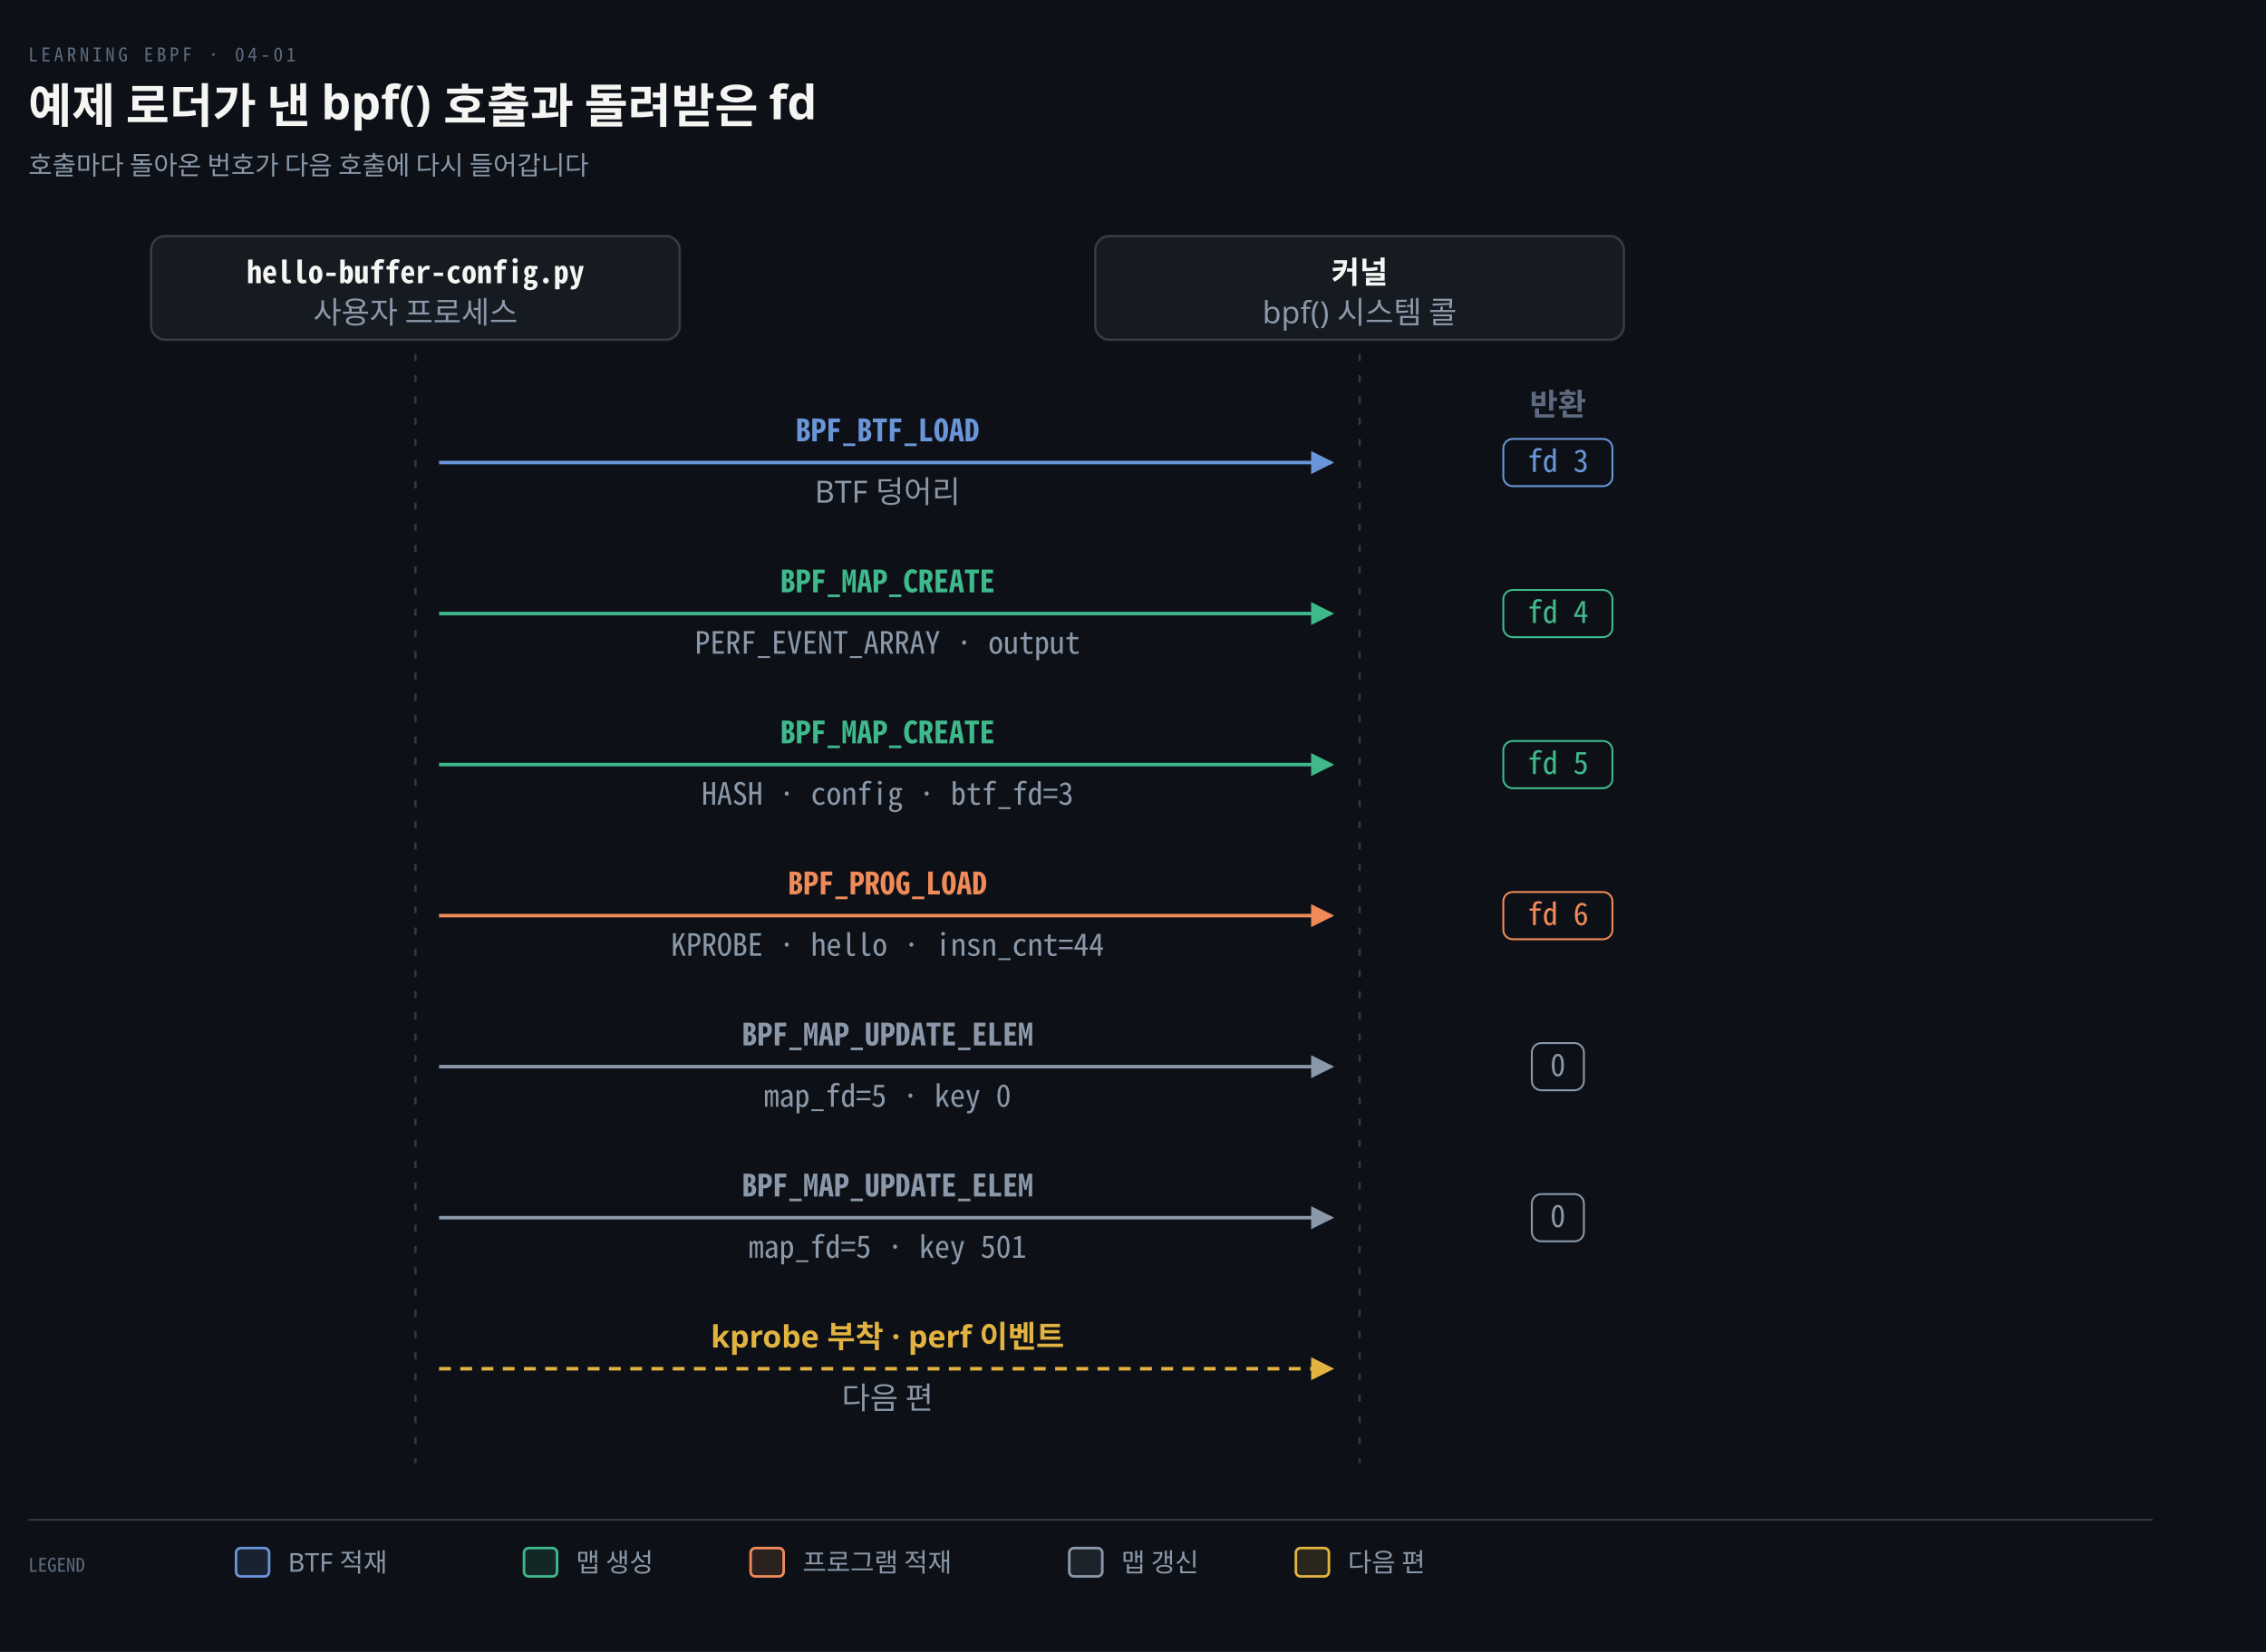
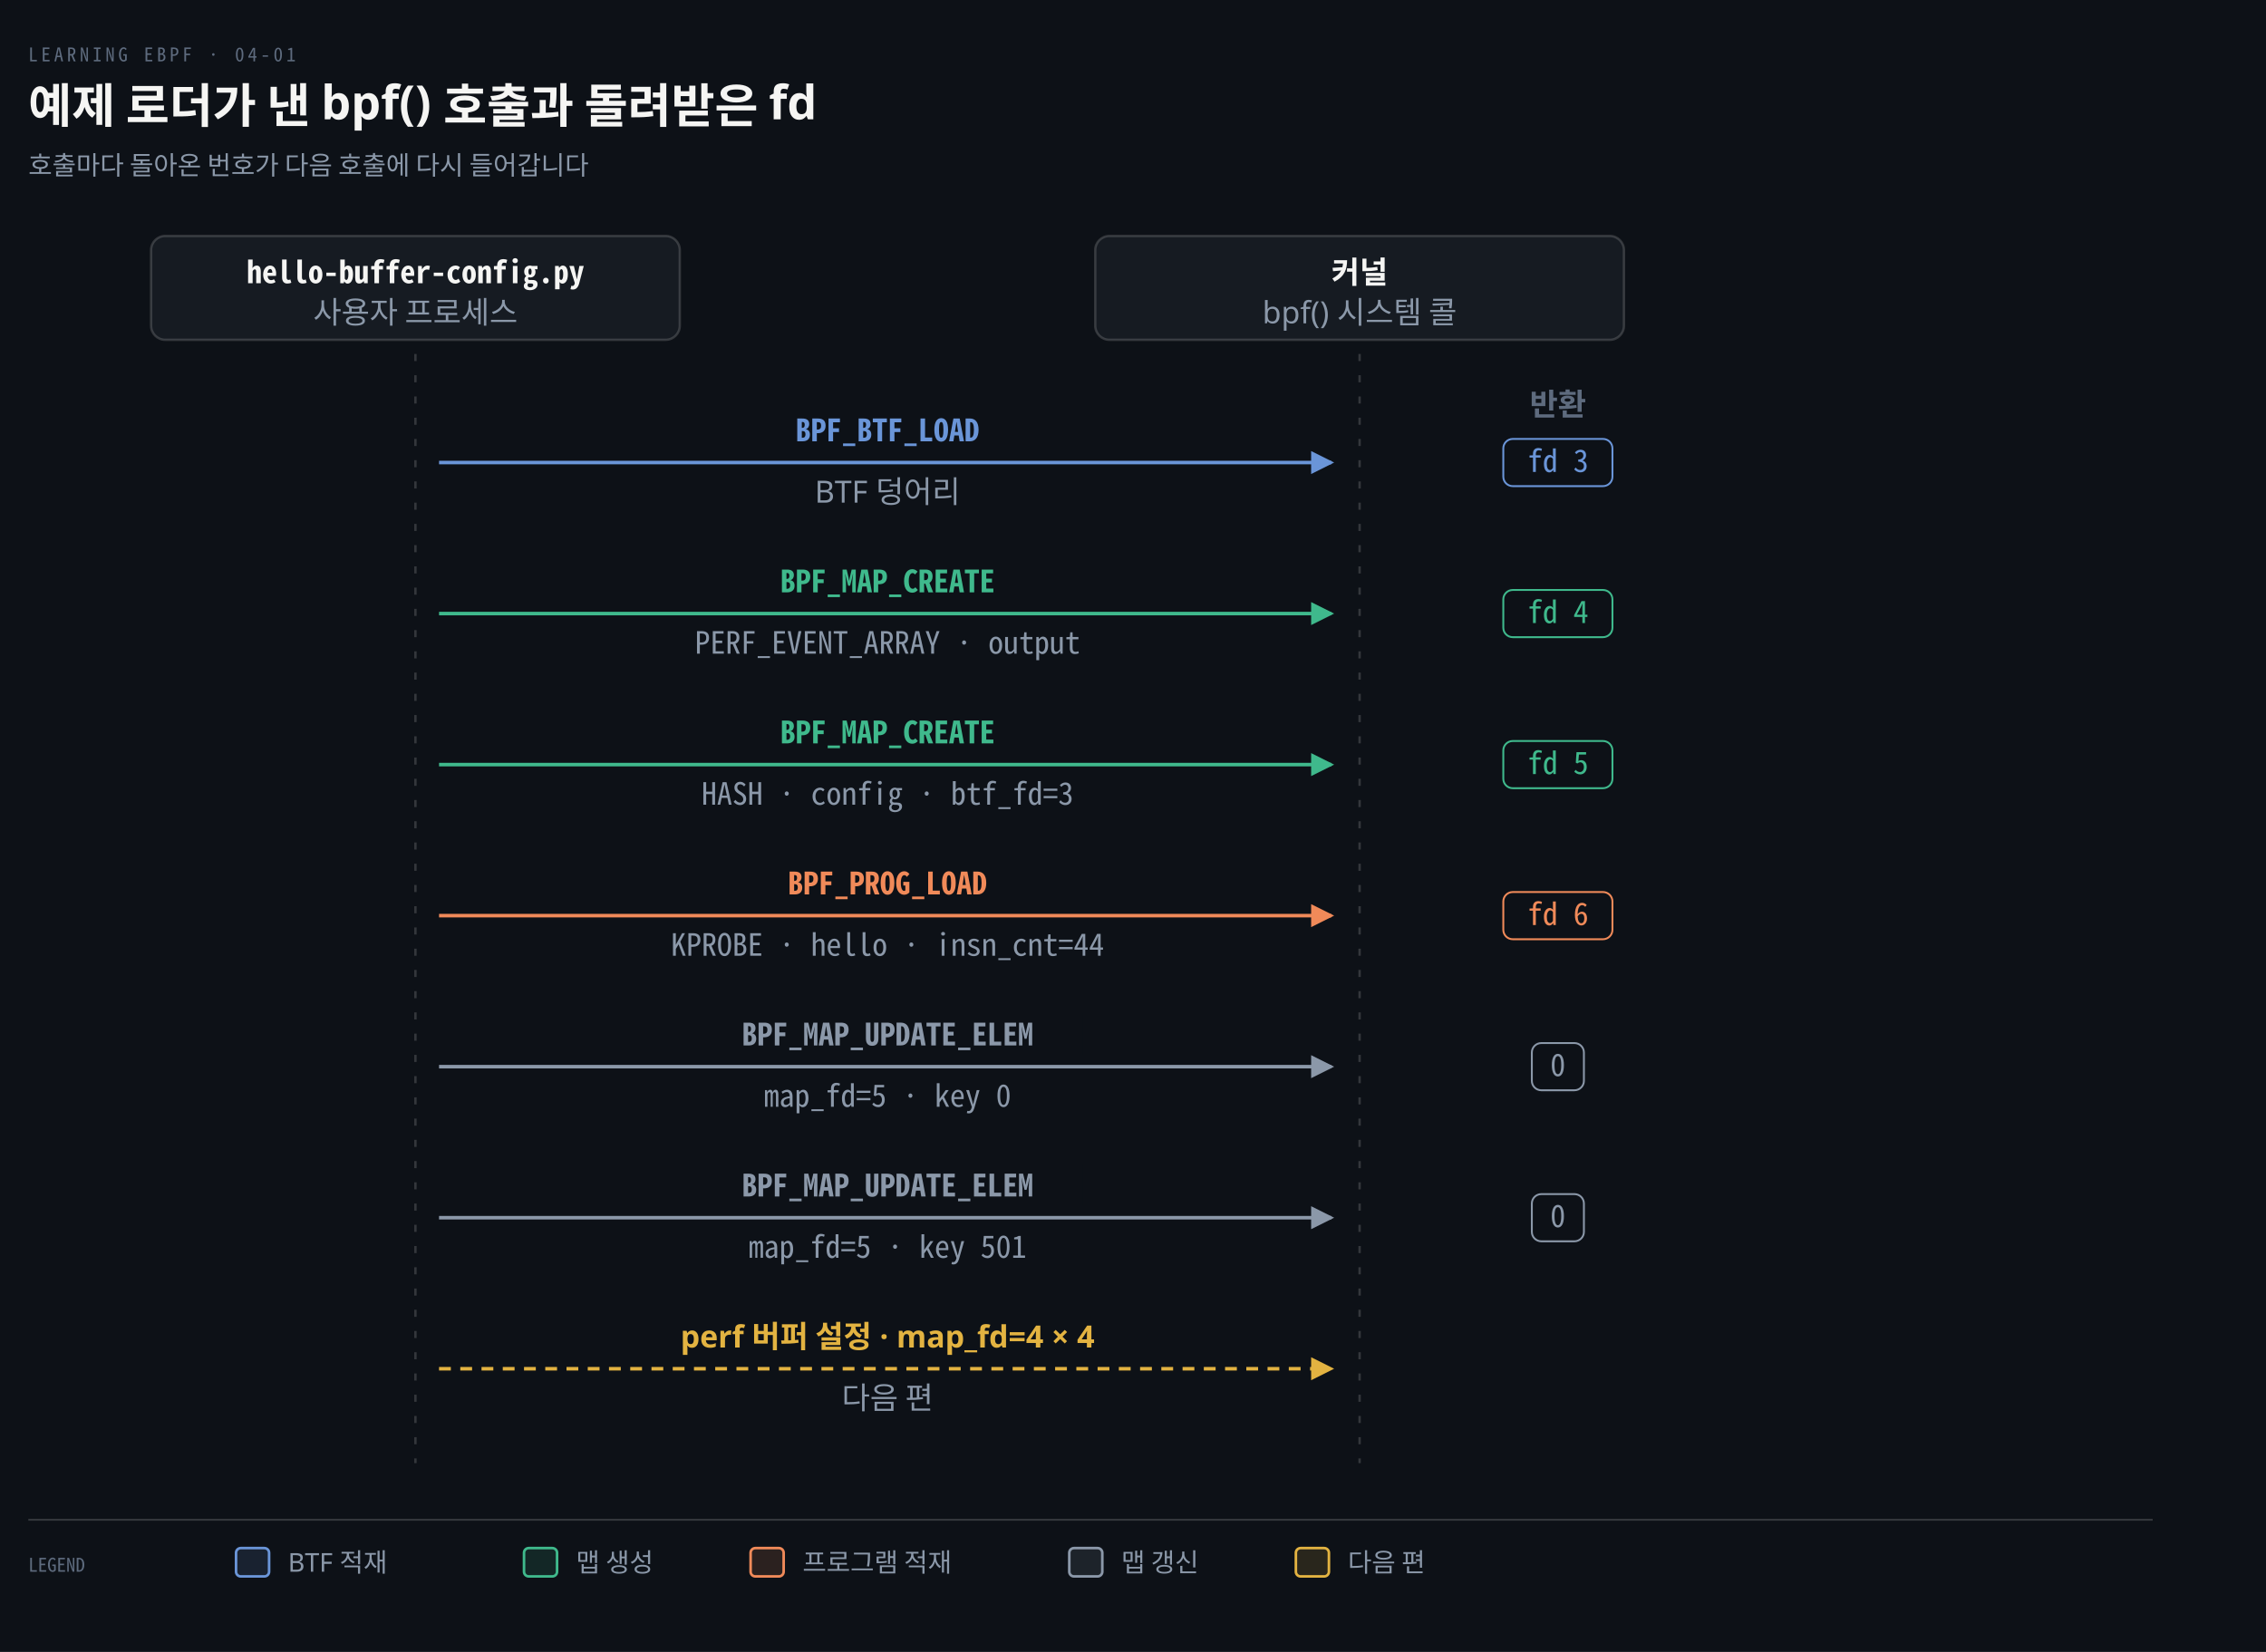
<svg xmlns="http://www.w3.org/2000/svg" viewBox="0 0 960 700" width="100%" role="img" aria-labelledby="dt dd">
  <defs>
    <marker id="ar" viewBox="0 0 8 8" refX="7" refY="4" markerWidth="6.5" markerHeight="6.5" orient="auto">
      <path d="M0 0 L8 4 L0 8 z" fill="#8B98A9" />
    </marker>
    <marker id="ok" viewBox="0 0 8 8" refX="7" refY="4" markerWidth="6.5" markerHeight="6.5" orient="auto">
      <path d="M0 0 L8 4 L0 8 z" fill="#3FB98C" />
    </marker>
    <marker id="warn" viewBox="0 0 8 8" refX="7" refY="4" markerWidth="6.5" markerHeight="6.5" orient="auto">
      <path d="M0 0 L8 4 L0 8 z" fill="#E3B341" />
    </marker>
    <marker id="bad" viewBox="0 0 8 8" refX="7" refY="4" markerWidth="6.5" markerHeight="6.5" orient="auto">
      <path d="M0 0 L8 4 L0 8 z" fill="#F0616D" />
    </marker>
    <marker id="info" viewBox="0 0 8 8" refX="7" refY="4" markerWidth="6.5" markerHeight="6.5" orient="auto">
      <path d="M0 0 L8 4 L0 8 z" fill="#6A95D8" />
    </marker>
    <marker id="acc" viewBox="0 0 8 8" refX="7" refY="4" markerWidth="6.5" markerHeight="6.5" orient="auto">
      <path d="M0 0 L8 4 L0 8 z" fill="#F08A59" />
    </marker>
    <marker id="soft" viewBox="0 0 8 8" refX="7" refY="4" markerWidth="6.5" markerHeight="6.5" orient="auto">
      <path d="M0 0 L8 4 L0 8 z" fill="#5E6B7E" />
    </marker>
  </defs>
  <rect width="960" height="700" fill="#0D1117" />
  <text x="12" y="26" font-family="'Geist Mono','Noto Sans Mono CJK KR',monospace" font-size="8" letter-spacing="0.18em" fill="#5E6B7E">LEARNING EBPF · 04-01</text>
  <text x="12" y="52" font-family="'Geist','Apple SD Gothic Neo','Noto Sans KR','Malgun Gothic',sans-serif" font-size="20" font-weight="600" fill="#F5F5F3">예제 로더가 낸 bpf() 호출과 돌려받은 fd</text>
  <text x="12" y="74" font-family="'Geist','Apple SD Gothic Neo','Noto Sans KR','Malgun Gothic',sans-serif" font-size="11" fill="#8B98A9">호출마다 돌아온 번호가 다음 호출에 다시 들어갑니다</text>
  <rect x="64" y="100" width="224" height="44" rx="6" fill="#161B22" stroke="rgba(191,192,192,0.22)" stroke-width="1.0" />
  <text x="176" y="120" text-anchor="middle" font-family="'Geist Mono','Noto Sans Mono CJK KR',monospace" font-size="13" font-weight="600" fill="#F5F5F3">hello-buffer-config.py</text>
  <text x="176" y="137" text-anchor="middle" font-family="'Geist','Apple SD Gothic Neo','Noto Sans KR','Malgun Gothic',sans-serif" font-size="13" font-weight="400" fill="#8B98A9">사용자 프로세스</text>
  <rect x="464" y="100" width="224" height="44" rx="6" fill="#161B22" stroke="rgba(191,192,192,0.22)" stroke-width="1.0" />
  <text x="576" y="120" text-anchor="middle" font-family="'Geist','Apple SD Gothic Neo','Noto Sans KR','Malgun Gothic',sans-serif" font-size="13" font-weight="600" fill="#F5F5F3">커널</text>
  <text x="576" y="137" text-anchor="middle" font-family="'Geist','Apple SD Gothic Neo','Noto Sans KR','Malgun Gothic',sans-serif" font-size="13" font-weight="400" fill="#8B98A9">bpf() 시스템 콜</text>
  <line x1="176" y1="150" x2="176" y2="620" stroke="rgba(191,192,192,0.22)" stroke-width="1.0" stroke-dasharray="3 6" />
  <line x1="576" y1="150" x2="576" y2="620" stroke="rgba(191,192,192,0.22)" stroke-width="1.0" stroke-dasharray="3 6" />
  <text x="660" y="176" text-anchor="middle" font-family="'Geist','Apple SD Gothic Neo','Noto Sans KR','Malgun Gothic',sans-serif" font-size="13" font-weight="600" fill="#5E6B7E">반환</text>
  <path d="M 186 196 L 564 196" fill="none" stroke="#6A95D8" stroke-width="1.5" marker-end="url(#info)" />
  <rect x="321.64" y="173" width="108.72" height="18" fill="#0D1117" />
  <text x="376.0" y="187" text-anchor="middle" font-family="'Geist Mono','Noto Sans Mono CJK KR',monospace" font-size="13" font-weight="600" fill="#6A95D8">BPF_BTF_LOAD</text>
  <rect x="334.38" y="201" width="83.24" height="18" fill="#0D1117" />
  <text x="376.0" y="213" text-anchor="middle" font-family="'Geist','Apple SD Gothic Neo','Noto Sans KR','Malgun Gothic',sans-serif" font-size="13" font-weight="400" fill="#8B98A9">BTF 덩어리</text>
  <rect x="636.88" y="186" width="46.24" height="20" rx="4" fill="#0D1117" stroke="#6A95D8" stroke-width="0.8" />
  <text x="660" y="200" text-anchor="middle" font-family="'Geist Mono','Noto Sans Mono CJK KR',monospace" font-size="13" font-weight="400" fill="#6A95D8">fd 3</text>
  <path d="M 186 260 L 564 260" fill="none" stroke="#3FB98C" stroke-width="1.5" marker-end="url(#ok)" />
  <rect x="313.58" y="237" width="124.84" height="18" fill="#0D1117" />
  <text x="376.0" y="251" text-anchor="middle" font-family="'Geist Mono','Noto Sans Mono CJK KR',monospace" font-size="13" font-weight="600" fill="#3FB98C">BPF_MAP_CREATE</text>
  <rect x="269.25" y="265" width="213.5" height="18" fill="#0D1117" />
  <text x="376.0" y="277" text-anchor="middle" font-family="'Geist Mono','Noto Sans Mono CJK KR',monospace" font-size="13" font-weight="400" fill="#8B98A9">PERF_EVENT_ARRAY · output</text>
  <rect x="636.88" y="250" width="46.24" height="20" rx="4" fill="#0D1117" stroke="#3FB98C" stroke-width="0.8" />
  <text x="660" y="264" text-anchor="middle" font-family="'Geist Mono','Noto Sans Mono CJK KR',monospace" font-size="13" font-weight="400" fill="#3FB98C">fd 4</text>
  <path d="M 186 324 L 564 324" fill="none" stroke="#3FB98C" stroke-width="1.5" marker-end="url(#ok)" />
  <rect x="313.58" y="301" width="124.84" height="18" fill="#0D1117" />
  <text x="376.0" y="315" text-anchor="middle" font-family="'Geist Mono','Noto Sans Mono CJK KR',monospace" font-size="13" font-weight="600" fill="#3FB98C">BPF_MAP_CREATE</text>
  <rect x="273.28" y="329" width="205.44" height="18" fill="#0D1117" />
  <text x="376.0" y="341" text-anchor="middle" font-family="'Geist Mono','Noto Sans Mono CJK KR',monospace" font-size="13" font-weight="400" fill="#8B98A9">HASH · config · btf_fd=3</text>
  <rect x="636.88" y="314" width="46.24" height="20" rx="4" fill="#0D1117" stroke="#3FB98C" stroke-width="0.8" />
  <text x="660" y="328" text-anchor="middle" font-family="'Geist Mono','Noto Sans Mono CJK KR',monospace" font-size="13" font-weight="400" fill="#3FB98C">fd 5</text>
  <path d="M 186 388 L 564 388" fill="none" stroke="#F08A59" stroke-width="1.5" marker-end="url(#acc)" />
  <rect x="317.61" y="365" width="116.78" height="18" fill="#0D1117" />
  <text x="376.0" y="379" text-anchor="middle" font-family="'Geist Mono','Noto Sans Mono CJK KR',monospace" font-size="13" font-weight="600" fill="#F08A59">BPF_PROG_LOAD</text>
  <rect x="257.16" y="393" width="237.68" height="18" fill="#0D1117" />
  <text x="376.0" y="405" text-anchor="middle" font-family="'Geist Mono','Noto Sans Mono CJK KR',monospace" font-size="13" font-weight="400" fill="#8B98A9">KPROBE · hello · insn_cnt=44</text>
  <rect x="636.88" y="378" width="46.24" height="20" rx="4" fill="#0D1117" stroke="#F08A59" stroke-width="0.8" />
  <text x="660" y="392" text-anchor="middle" font-family="'Geist Mono','Noto Sans Mono CJK KR',monospace" font-size="13" font-weight="400" fill="#F08A59">fd 6</text>
  <path d="M 186 452 L 564 452" fill="none" stroke="#8B98A9" stroke-width="1.5" marker-end="url(#ar)" />
  <rect x="293.43" y="429" width="165.14" height="18" fill="#0D1117" />
  <text x="376.0" y="443" text-anchor="middle" font-family="'Geist Mono','Noto Sans Mono CJK KR',monospace" font-size="13" font-weight="600" fill="#8B98A9">BPF_MAP_UPDATE_ELEM</text>
  <rect x="305.52" y="457" width="140.96" height="18" fill="#0D1117" />
  <text x="376.0" y="469" text-anchor="middle" font-family="'Geist Mono','Noto Sans Mono CJK KR',monospace" font-size="13" font-weight="400" fill="#8B98A9">map_fd=5 · key 0</text>
  <rect x="648.97" y="442" width="22.06" height="20" rx="4" fill="#0D1117" stroke="#8B98A9" stroke-width="0.8" />
  <text x="660" y="456" text-anchor="middle" font-family="'Geist Mono','Noto Sans Mono CJK KR',monospace" font-size="13" font-weight="400" fill="#8B98A9">0</text>
  <path d="M 186 516 L 564 516" fill="none" stroke="#8B98A9" stroke-width="1.5" marker-end="url(#ar)" />
  <rect x="293.43" y="493" width="165.14" height="18" fill="#0D1117" />
  <text x="376.0" y="507" text-anchor="middle" font-family="'Geist Mono','Noto Sans Mono CJK KR',monospace" font-size="13" font-weight="600" fill="#8B98A9">BPF_MAP_UPDATE_ELEM</text>
  <rect x="297.46" y="521" width="157.08" height="18" fill="#0D1117" />
  <text x="376.0" y="533" text-anchor="middle" font-family="'Geist Mono','Noto Sans Mono CJK KR',monospace" font-size="13" font-weight="400" fill="#8B98A9">map_fd=5 · key 501</text>
  <rect x="648.97" y="506" width="22.06" height="20" rx="4" fill="#0D1117" stroke="#8B98A9" stroke-width="0.8" />
  <text x="660" y="520" text-anchor="middle" font-family="'Geist Mono','Noto Sans Mono CJK KR',monospace" font-size="13" font-weight="400" fill="#8B98A9">0</text>
  <path d="M 186 580 L 564 580" fill="none" stroke="#E3B341" stroke-width="1.5" marker-end="url(#warn)" stroke-dasharray="5 4" />
-   <rect x="277.05" y="557" width="197.9" height="18" fill="#0D1117" />
-   <text x="376.0" y="571" text-anchor="middle" font-family="'Geist','Apple SD Gothic Neo','Noto Sans KR','Malgun Gothic',sans-serif" font-size="13" font-weight="600" fill="#E3B341">kprobe 부착 · perf 이벤트</text>
+   <rect x="259.37" y="557" width="233.26" height="18" fill="#0D1117" />
+   <text x="376.0" y="571" text-anchor="middle" font-family="'Geist','Apple SD Gothic Neo','Noto Sans KR','Malgun Gothic',sans-serif" font-size="13" font-weight="600" fill="#E3B341">perf 버퍼 설정 · map_fd=4 × 4</text>
  <rect x="346.47" y="585" width="59.06" height="18" fill="#0D1117" />
  <text x="376.0" y="597" text-anchor="middle" font-family="'Geist','Apple SD Gothic Neo','Noto Sans KR','Malgun Gothic',sans-serif" font-size="13" font-weight="400" fill="#8B98A9">다음 편</text>
  <line x1="12" y1="644" x2="912" y2="644" stroke="rgba(191,192,192,0.22)" stroke-width="0.8" />
  <text x="12" y="666" text-anchor="start" font-family="'Geist Mono','Noto Sans Mono CJK KR',monospace" font-size="8" font-weight="400" fill="#5E6B7E">LEGEND</text>
  <rect x="100" y="656" width="14" height="12" rx="2" fill="#6A95D822" stroke="#6A95D8" stroke-width="1.1" />
  <text x="122" y="666" text-anchor="start" font-family="'Geist','Apple SD Gothic Neo','Noto Sans KR','Malgun Gothic',sans-serif" font-size="11" font-weight="400" fill="#8B98A9">BTF 적재</text>
  <rect x="222" y="656" width="14" height="12" rx="2" fill="#3FB98C22" stroke="#3FB98C" stroke-width="1.1" />
  <text x="244" y="666" text-anchor="start" font-family="'Geist','Apple SD Gothic Neo','Noto Sans KR','Malgun Gothic',sans-serif" font-size="11" font-weight="400" fill="#8B98A9">맵 생성</text>
  <rect x="318" y="656" width="14" height="12" rx="2" fill="#F08A5922" stroke="#F08A59" stroke-width="1.1" />
  <text x="340" y="666" text-anchor="start" font-family="'Geist','Apple SD Gothic Neo','Noto Sans KR','Malgun Gothic',sans-serif" font-size="11" font-weight="400" fill="#8B98A9">프로그램 적재</text>
  <rect x="453" y="656" width="14" height="12" rx="2" fill="#8B98A922" stroke="#8B98A9" stroke-width="1.1" />
  <text x="475" y="666" text-anchor="start" font-family="'Geist','Apple SD Gothic Neo','Noto Sans KR','Malgun Gothic',sans-serif" font-size="11" font-weight="400" fill="#8B98A9">맵 갱신</text>
  <rect x="549" y="656" width="14" height="12" rx="2" fill="#E3B34122" stroke="#E3B341" stroke-width="1.1" />
  <text x="571" y="666" text-anchor="start" font-family="'Geist','Apple SD Gothic Neo','Noto Sans KR','Malgun Gothic',sans-serif" font-size="11" font-weight="400" fill="#8B98A9">다음 편</text>
</svg>
